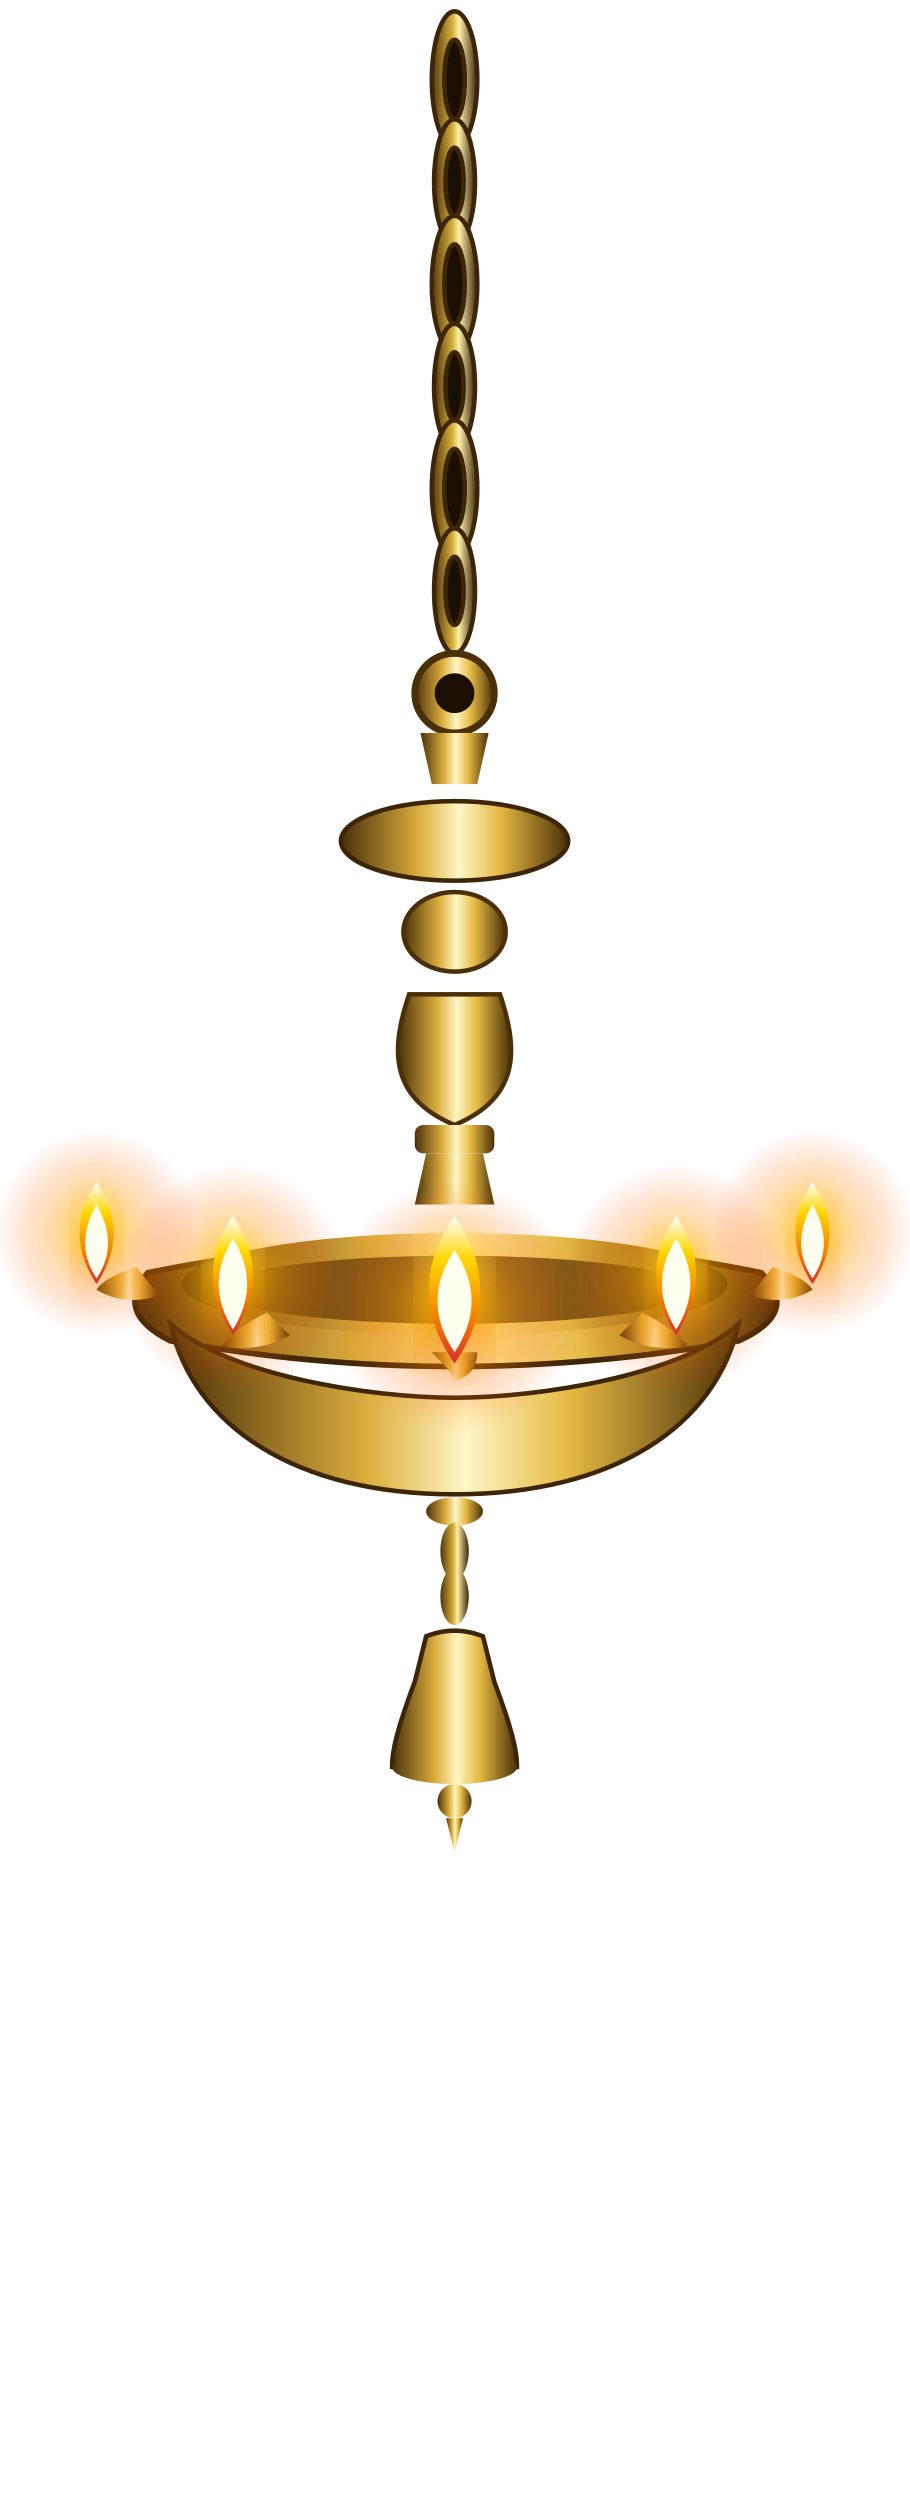
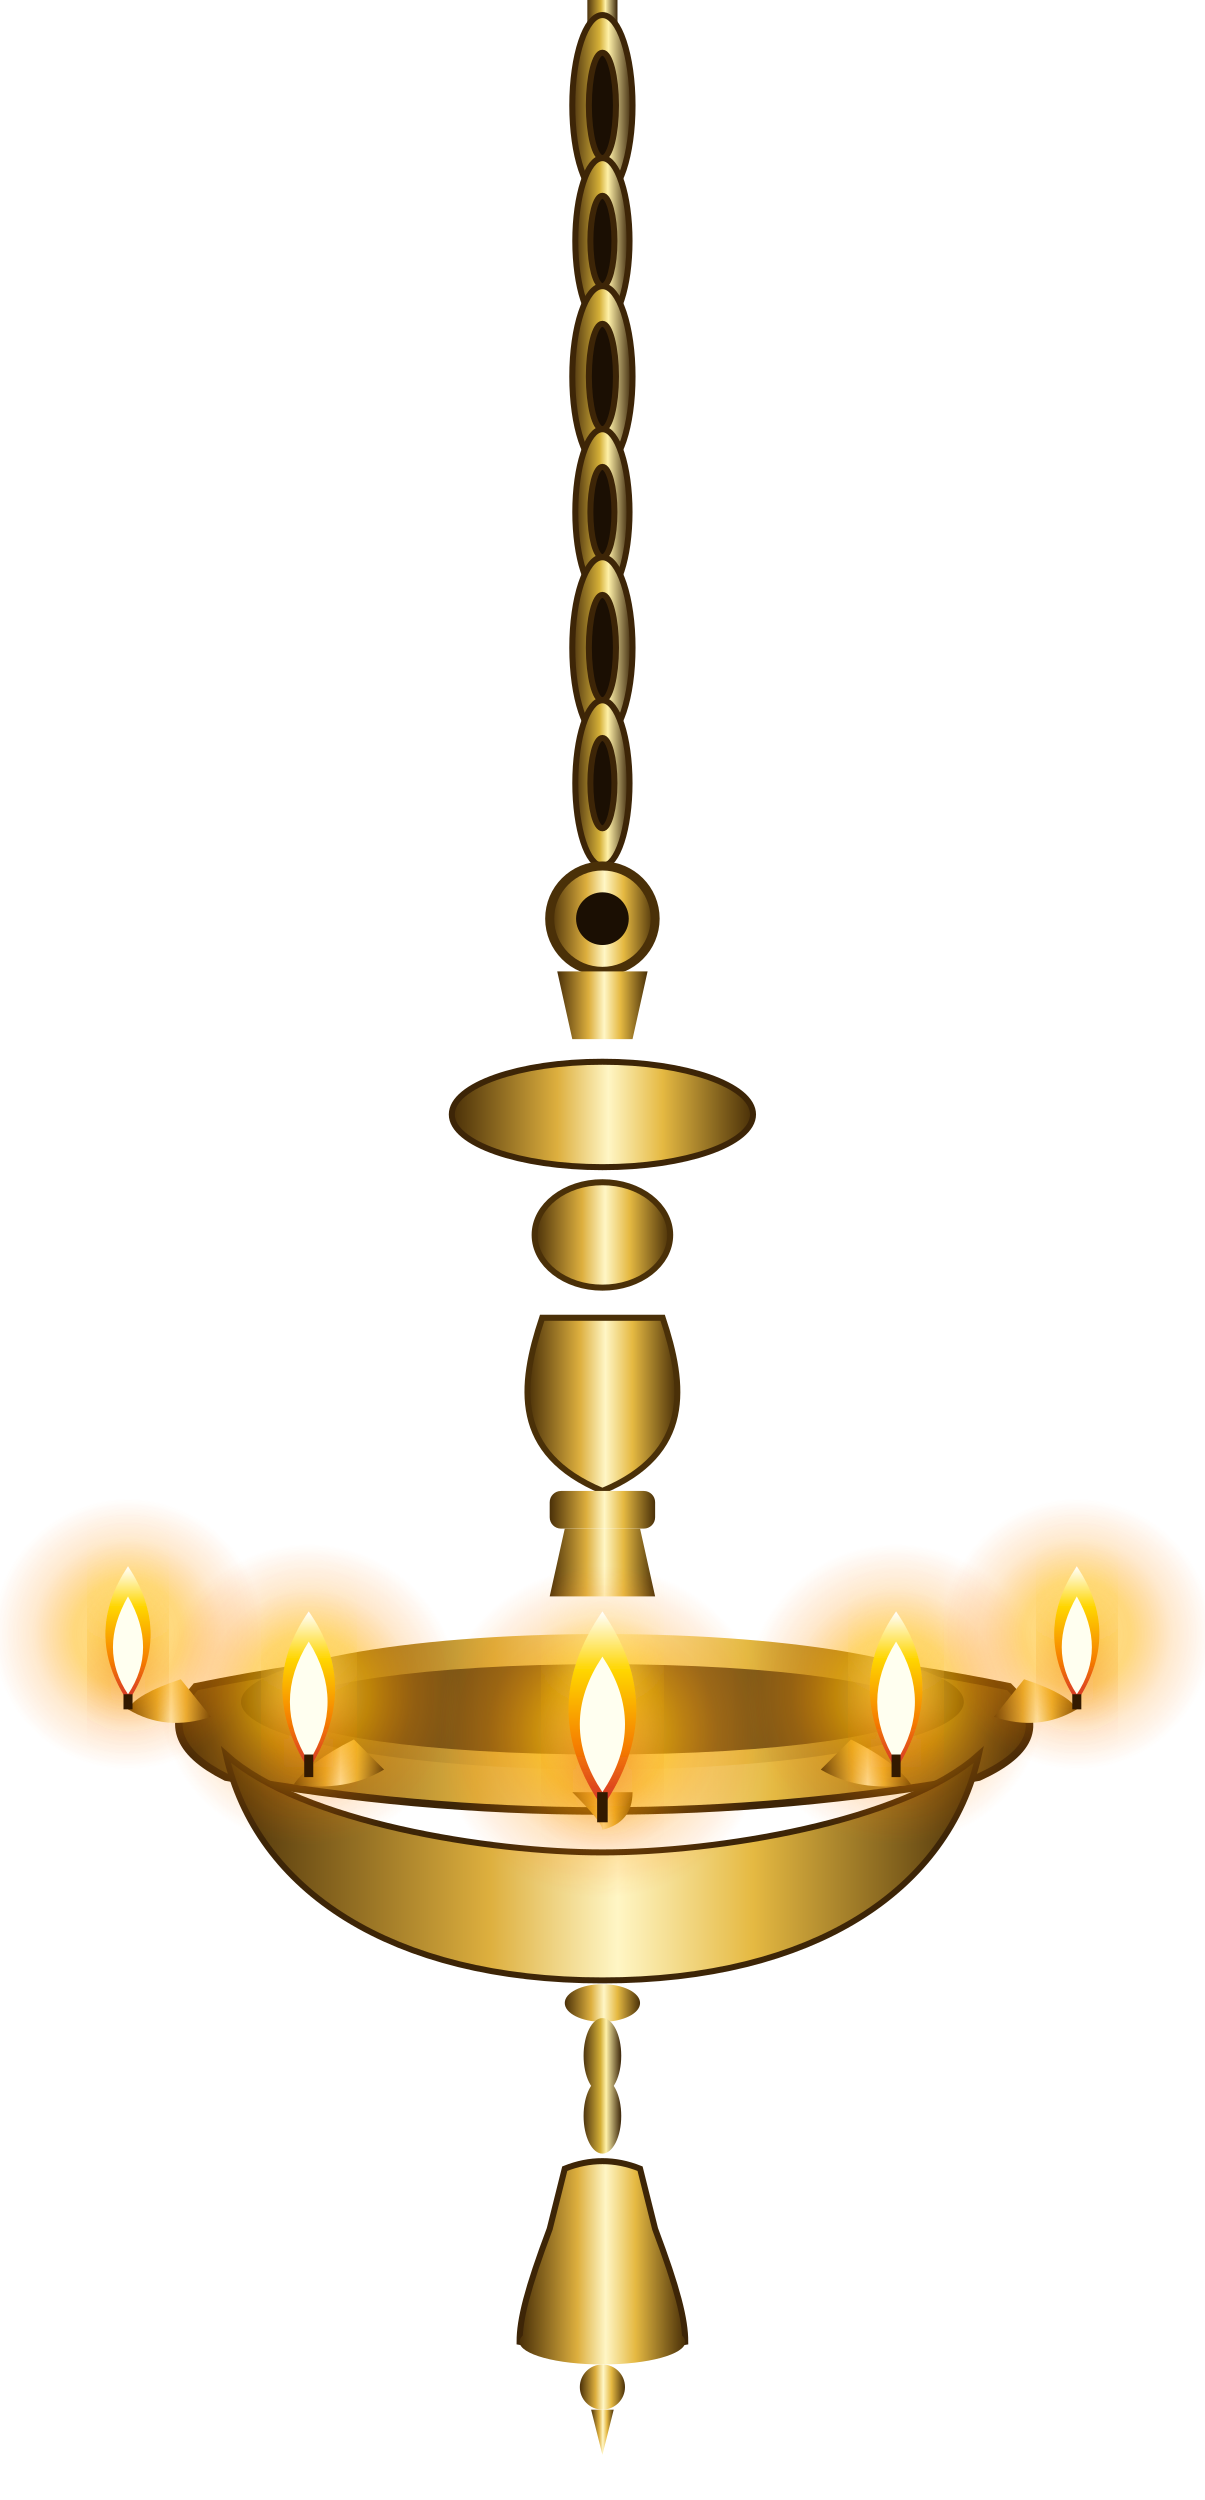
- <svg xmlns="http://www.w3.org/2000/svg" viewBox="0 0 160 440" width="160" height="440" fill="none">
+ <svg xmlns="http://www.w3.org/2000/svg" viewBox="0 0 160 332" width="160" height="332" fill="none">
  <defs>
    <linearGradient id="brassChainM" x1="0%" y1="0%" x2="100%" y2="0%">
      <stop offset="0%" stop-color="#4E3510" />
      <stop offset="45%" stop-color="#D4AF37" />
      <stop offset="60%" stop-color="#FFF1A8" />
      <stop offset="100%" stop-color="#3A2408" />
    </linearGradient>
    <linearGradient id="brassGoldM" x1="0%" y1="0%" x2="100%" y2="0%">
      <stop offset="0%" stop-color="#4A3008" />
      <stop offset="35%" stop-color="#DDAF3E" />
      <stop offset="52%" stop-color="#FFF6C5" />
      <stop offset="70%" stop-color="#E5B942" />
      <stop offset="100%" stop-color="#4A3008" />
    </linearGradient>
    <radialGradient id="flameGlowM" cx="50%" cy="50%" r="50%">
-       <stop offset="0%" stop-color="#FFD700" stop-opacity="0.85" />
-       <stop offset="50%" stop-color="#FF8C00" stop-opacity="0.35" />
-       <stop offset="100%" stop-color="#FF4500" stop-opacity="0" />
+       <stop offset="0%" stop-color="#FFE082" stop-opacity="0.9" />
+       <stop offset="40%" stop-color="#FFB300" stop-opacity="0.6" />
+       <stop offset="70%" stop-color="#FF8F00" stop-opacity="0.22" />
+       <stop offset="100%" stop-color="#FF6F00" stop-opacity="0" />
    </radialGradient>
    <linearGradient id="flameGradM" x1="50%" y1="100%" x2="50%" y2="0%">
      <stop offset="0%" stop-color="#D32F2F" />
      <stop offset="30%" stop-color="#F57C00" />
      <stop offset="70%" stop-color="#FFD600" />
      <stop offset="100%" stop-color="#FFFFFF" />
    </linearGradient>
-     <filter id="lampGlowM" x="-30%" y="-30%" width="160%" height="160%">
-       <feGaussianBlur stdDeviation="4.5" result="blur" />
+     <filter id="lampGlowM" x="-40%" y="-40%" width="180%" height="180%">
+       <feGaussianBlur stdDeviation="3.5" result="blur" />
      <feComposite in="SourceGraphic" in2="blur" operator="over" />
    </filter>
+     <style>
+       .lamp-flame-m {
+         will-change: transform, opacity, filter;
+       }
+       .flame-m1 {
+         transform-origin: 17px 226px;
+         animation: naturalMedFlickerA 2.2s ease-in-out infinite 0.15s;
+       }
+       .flame-m2 {
+         transform-origin: 41px 235px;
+         animation: naturalMedFlickerB 2.6s ease-in-out infinite 0.4s;
+       }
+       .flame-mcenter {
+         transform-origin: 80px 240px;
+         animation: naturalMedFlickerC 3.0s ease-in-out infinite 0.05s;
+       }
+       .flame-m4 {
+         transform-origin: 119px 235px;
+         animation: naturalMedFlickerD 2.4s ease-in-out infinite 0.3s;
+       }
+       .flame-m5 {
+         transform-origin: 143px 226px;
+         animation: naturalMedFlickerE 2.8s ease-in-out infinite 0.2s;
+       }
+ 
+       .aura-m1 {
+         transform-origin: 17px 217px;
+         animation: auraMedPulseA 2.2s ease-in-out infinite 0.15s;
+       }
+       .aura-m2 {
+         transform-origin: 41px 225px;
+         animation: auraMedPulseB 2.6s ease-in-out infinite 0.4s;
+       }
+       .aura-mcenter {
+         transform-origin: 80px 230px;
+         animation: auraMedPulseC 3.0s ease-in-out infinite 0.05s;
+       }
+       .aura-m4 {
+         transform-origin: 119px 225px;
+         animation: auraMedPulseD 2.4s ease-in-out infinite 0.3s;
+       }
+       .aura-m5 {
+         transform-origin: 143px 217px;
+         animation: auraMedPulseE 2.8s ease-in-out infinite 0.2s;
+       }
+ 
+       @keyframes naturalMedFlickerA {
+         0%, 100% {
+           transform: scale(1) translateY(0);
+           opacity: 0.93;
+           filter: drop-shadow(0 0 5px rgba(255, 190, 40, 0.7));
+         }
+         20% {
+           transform: scale(1.02, 0.97) translateY(0.2px);
+           opacity: 0.88;
+           filter: drop-shadow(0 0 4px rgba(255, 165, 25, 0.6));
+         }
+         48% {
+           transform: scale(0.97, 1.03) translateY(-0.5px);
+           opacity: 1;
+           filter: drop-shadow(0 0 7.5px rgba(255, 215, 55, 0.85));
+         }
+         72% {
+           transform: scale(1.01, 0.98) translateY(0.1px);
+           opacity: 0.92;
+           filter: drop-shadow(0 0 5px rgba(255, 180, 35, 0.68));
+         }
+         88% {
+           transform: scale(0.98, 1.02) translateY(-0.3px);
+           opacity: 0.97;
+           filter: drop-shadow(0 0 7px rgba(255, 205, 50, 0.8));
+         }
+       }
+ 
+       @keyframes naturalMedFlickerB {
+         0%, 100% {
+           transform: scale(1) translateY(0);
+           opacity: 0.94;
+           filter: drop-shadow(0 0 5.5px rgba(255, 195, 45, 0.72));
+         }
+         26% {
+           transform: scale(0.98, 1.03) translateY(-0.5px);
+           opacity: 1;
+           filter: drop-shadow(0 0 8px rgba(255, 215, 60, 0.88));
+         }
+         54% {
+           transform: scale(1.02, 0.96) translateY(0.3px);
+           opacity: 0.87;
+           filter: drop-shadow(0 0 4px rgba(255, 160, 20, 0.58));
+         }
+         78% {
+           transform: scale(0.99, 1.02) translateY(-0.3px);
+           opacity: 0.96;
+           filter: drop-shadow(0 0 7px rgba(255, 200, 45, 0.8));
+         }
+       }
+ 
+       @keyframes naturalMedFlickerC {
+         0%, 100% {
+           transform: scale(1) translateY(0);
+           opacity: 0.95;
+           filter: drop-shadow(0 0 6.5px rgba(255, 200, 50, 0.75));
+         }
+         22% {
+           transform: scale(0.97, 1.03) translateY(-0.5px);
+           opacity: 1;
+           filter: drop-shadow(0 0 8.5px rgba(255, 220, 65, 0.9));
+         }
+         44% {
+           transform: scale(1.01, 0.97) translateY(0.3px);
+           opacity: 0.89;
+           filter: drop-shadow(0 0 4.5px rgba(255, 168, 25, 0.62));
+         }
+         68% {
+           transform: scale(0.98, 1.02) translateY(-0.3px);
+           opacity: 0.98;
+           filter: drop-shadow(0 0 7.5px rgba(255, 210, 55, 0.82));
+         }
+         86% {
+           transform: scale(1.01, 0.98) translateY(0.2px);
+           opacity: 0.92;
+           filter: drop-shadow(0 0 5.5px rgba(255, 180, 30, 0.68));
+         }
+       }
+ 
+       @keyframes naturalMedFlickerD {
+         0%, 100% {
+           transform: scale(1) translateY(0);
+           opacity: 0.92;
+           filter: drop-shadow(0 0 5px rgba(255, 188, 38, 0.7));
+         }
+         30% {
+           transform: scale(1.02, 0.97) translateY(0.2px);
+           opacity: 0.88;
+           filter: drop-shadow(0 0 4.2px rgba(255, 162, 22, 0.6));
+         }
+         56% {
+           transform: scale(0.97, 1.03) translateY(-0.5px);
+           opacity: 1;
+           filter: drop-shadow(0 0 7.8px rgba(255, 212, 55, 0.85));
+         }
+         82% {
+           transform: scale(1.01, 0.99) translateY(0.1px);
+           opacity: 0.94;
+           filter: drop-shadow(0 0 5.8px rgba(255, 190, 40, 0.72));
+         }
+       }
+ 
+       @keyframes naturalMedFlickerE {
+         0%, 100% {
+           transform: scale(1) translateY(0);
+           opacity: 0.93;
+           filter: drop-shadow(0 0 5px rgba(255, 185, 36, 0.7));
+         }
+         24% {
+           transform: scale(0.98, 1.02) translateY(-0.4px);
+           opacity: 1;
+           filter: drop-shadow(0 0 7.5px rgba(255, 210, 52, 0.85));
+         }
+         52% {
+           transform: scale(1.02, 0.97) translateY(0.3px);
+           opacity: 0.87;
+           filter: drop-shadow(0 0 4px rgba(255, 160, 20, 0.58));
+         }
+         76% {
+           transform: scale(0.99, 1.02) translateY(-0.3px);
+           opacity: 0.97;
+           filter: drop-shadow(0 0 6.8px rgba(255, 195, 45, 0.78));
+         }
+       }
+ 
+       @keyframes auraMedPulseA {
+         0%, 100% { opacity: 0.83; transform: scale(1); }
+         48% { opacity: 0.97; transform: scale(1.05); }
+         72% { opacity: 0.75; transform: scale(0.96); }
+       }
+       @keyframes auraMedPulseB {
+         0%, 100% { opacity: 0.85; transform: scale(1); }
+         26% { opacity: 0.98; transform: scale(1.06); }
+         54% { opacity: 0.76; transform: scale(0.95); }
+       }
+       @keyframes auraMedPulseC {
+         0%, 100% { opacity: 0.88; transform: scale(1); }
+         22% { opacity: 0.98; transform: scale(1.06); }
+         44% { opacity: 0.77; transform: scale(0.96); }
+         68% { opacity: 0.95; transform: scale(1.04); }
+       }
+       @keyframes auraMedPulseD {
+         0%, 100% { opacity: 0.84; transform: scale(1); }
+         56% { opacity: 0.96; transform: scale(1.05); }
+         82% { opacity: 0.78; transform: scale(0.96); }
+       }
+       @keyframes auraMedPulseE {
+         0%, 100% { opacity: 0.83; transform: scale(1); }
+         24% { opacity: 0.97; transform: scale(1.05); }
+         52% { opacity: 0.75; transform: scale(0.95); }
+       }
+ 
+       @media (prefers-reduced-motion: reduce) {
+         .lamp-flame-m, .flame-glow-m {
+           animation: none !important;
+           opacity: 0.94 !important;
+           transform: none !important;
+           filter: drop-shadow(0 0 5px rgba(255, 190, 40, 0.7)) !important;
+         }
+       }
+     </style>
  </defs>
  <g id="chainM" stroke="#3D2507" stroke-width="0.8">
+     <rect x="78" y="0" width="4" height="4" fill="url(#brassChainM)" stroke="none" />
    <ellipse cx="80" cy="14" rx="4" ry="12" fill="url(#brassChainM)" />
    <ellipse cx="80" cy="14" rx="1.8" ry="7" fill="#1B0F03" />
    <ellipse cx="80" cy="32" rx="3.6" ry="11" fill="url(#brassChainM)" />
    <ellipse cx="80" cy="32" rx="1.6" ry="6" fill="#1B0F03" />
    <ellipse cx="80" cy="50" rx="4" ry="12" fill="url(#brassChainM)" />
    <ellipse cx="80" cy="50" rx="1.8" ry="7" fill="#1B0F03" />
    <ellipse cx="80" cy="68" rx="3.6" ry="11" fill="url(#brassChainM)" />
    <ellipse cx="80" cy="68" rx="1.6" ry="6" fill="#1B0F03" />
    <ellipse cx="80" cy="86" rx="4" ry="12" fill="url(#brassChainM)" />
    <ellipse cx="80" cy="86" rx="1.8" ry="7" fill="#1B0F03" />
    <ellipse cx="80" cy="104" rx="3.6" ry="11" fill="url(#brassChainM)" />
    <ellipse cx="80" cy="104" rx="1.6" ry="6" fill="#1B0F03" />
  </g>
  <circle cx="80" cy="122" r="7" fill="url(#brassGoldM)" stroke="#4A3008" stroke-width="1.2" />
  <circle cx="80" cy="122" r="3.5" fill="#1B0F03" />
  <path d="M74 129 L86 129 L84 138 L76 138 Z" fill="url(#brassGoldM)" />
  <ellipse cx="80" cy="148" rx="20" ry="7" fill="url(#brassGoldM)" stroke="#3D2507" stroke-width="0.8" />
  <ellipse cx="80" cy="164" rx="9" ry="7" fill="url(#brassGoldM)" stroke="#4A3008" stroke-width="0.8" />
  <path d="M72 175 C69 184, 68 193, 80 198 C92 193, 91 184, 88 175 Z" fill="url(#brassGoldM)" stroke="#4A3008" stroke-width="0.8" />
  <rect x="73" y="198" width="14" height="5" rx="1.5" fill="url(#brassGoldM)" />
  <path d="M75 203 L85 203 L87 212 L73 212 Z" fill="url(#brassGoldM)" />
  <path d="M26 224 Q80 213 134 224 Q141 231 130 236 Q80 245 30 236 Q20 231 26 224 Z" fill="url(#brassGoldM)" stroke="#3D2507" stroke-width="1" />
  <ellipse cx="80" cy="226" rx="48" ry="9" fill="url(#brassGoldM)" />
  <ellipse cx="80" cy="227" rx="42" ry="6" fill="#6E4A10" opacity="0.85" />
  <path d="M30 233 C34 251, 52 263, 80 263 C108 263, 126 251, 130 233 C120 242, 95 246, 80 246 C65 246, 40 242, 30 233 Z" fill="url(#brassGoldM)" stroke="#3D2507" stroke-width="0.8" />
  <path d="M24 223 Q18 225 17 227 Q22 230 28 228 Z" fill="url(#brassGoldM)" />
  <path d="M47 231 Q41 234 39 237 Q46 238 51 235 Z" fill="url(#brassGoldM)" />
  <path d="M76 238 Q80 242 80 243 Q84 242 84 238 Z" fill="url(#brassGoldM)" />
  <path d="M109 235 Q114 238 121 237 Q119 234 113 231 Z" fill="url(#brassGoldM)" />
  <path d="M132 228 Q138 230 143 227 Q142 225 136 223 Z" fill="url(#brassGoldM)" />
-   <circle cx="17" cy="217" r="18" fill="url(#flameGlowM)" opacity="0.85" />
-   <circle cx="41" cy="225" r="20" fill="url(#flameGlowM)" opacity="0.9" />
-   <circle cx="80" cy="230" r="22" fill="url(#flameGlowM)" opacity="0.95" />
-   <circle cx="119" cy="225" r="20" fill="url(#flameGlowM)" opacity="0.9" />
-   <circle cx="143" cy="217" r="18" fill="url(#flameGlowM)" opacity="0.85" />
-   <path d="M17 226 Q11 217 17 208 Q23 217 17 226 Z" fill="url(#flameGradM)" filter="url(#lampGlowM)" />
-   <path d="M17 225 Q13 219 17 212 Q21 219 17 225 Z" fill="#FFFFF0" />
-   <path d="M41 235 Q34 224 41 214 Q48 224 41 235 Z" fill="url(#flameGradM)" filter="url(#lampGlowM)" />
-   <path d="M41 234 Q36 226 41 218 Q46 226 41 234 Z" fill="#FFFFF0" />
-   <path d="M80 240 Q71 227 80 214 Q89 227 80 240 Z" fill="url(#flameGradM)" filter="url(#lampGlowM)" />
-   <path d="M80 238 Q74 229 80 220 Q86 229 80 238 Z" fill="#FFFFF0" />
-   <path d="M119 235 Q112 224 119 214 Q126 224 119 235 Z" fill="url(#flameGradM)" filter="url(#lampGlowM)" />
-   <path d="M119 234 Q114 226 119 218 Q124 226 119 234 Z" fill="#FFFFF0" />
-   <path d="M143 226 Q137 217 143 208 Q149 217 143 226 Z" fill="url(#flameGradM)" filter="url(#lampGlowM)" />
-   <path d="M143 225 Q139 219 143 212 Q147 219 143 225 Z" fill="#FFFFF0" />
+   <circle class="flame-glow-m aura-m1" cx="17" cy="217" r="18" fill="url(#flameGlowM)" opacity="0.85" />
+   <circle class="flame-glow-m aura-m2" cx="41" cy="225" r="20" fill="url(#flameGlowM)" opacity="0.9" />
+   <circle class="flame-glow-m aura-mcenter" cx="80" cy="230" r="22" fill="url(#flameGlowM)" opacity="0.95" />
+   <circle class="flame-glow-m aura-m4" cx="119" cy="225" r="20" fill="url(#flameGlowM)" opacity="0.9" />
+   <circle class="flame-glow-m aura-m5" cx="143" cy="217" r="18" fill="url(#flameGlowM)" opacity="0.85" />
+   <g class="lamp-flame-m flame-m1">
+     <path d="M17 226 Q11 217 17 208 Q23 217 17 226 Z" fill="url(#flameGradM)" filter="url(#lampGlowM)" />
+     <path d="M17 225 Q13 219 17 212 Q21 219 17 225 Z" fill="#FFFFF0" />
+     <line x1="17" y1="227" x2="17" y2="225" stroke="#331A00" stroke-width="1.2" />
+   </g>
+   <g class="lamp-flame-m flame-m2">
+     <path d="M41 235 Q34 224 41 214 Q48 224 41 235 Z" fill="url(#flameGradM)" filter="url(#lampGlowM)" />
+     <path d="M41 234 Q36 226 41 218 Q46 226 41 234 Z" fill="#FFFFF0" />
+     <line x1="41" y1="236" x2="41" y2="233" stroke="#331A00" stroke-width="1.2" />
+   </g>
+   <g class="lamp-flame-m flame-mcenter">
+     <path d="M80 240 Q71 227 80 214 Q89 227 80 240 Z" fill="url(#flameGradM)" filter="url(#lampGlowM)" />
+     <path d="M80 238 Q74 229 80 220 Q86 229 80 238 Z" fill="#FFFFF0" />
+     <line x1="80" y1="242" x2="80" y2="238" stroke="#331A00" stroke-width="1.4" />
+   </g>
+   <g class="lamp-flame-m flame-m4">
+     <path d="M119 235 Q112 224 119 214 Q126 224 119 235 Z" fill="url(#flameGradM)" filter="url(#lampGlowM)" />
+     <path d="M119 234 Q114 226 119 218 Q124 226 119 234 Z" fill="#FFFFF0" />
+     <line x1="119" y1="236" x2="119" y2="233" stroke="#331A00" stroke-width="1.2" />
+   </g>
+   <g class="lamp-flame-m flame-m5">
+     <path d="M143 226 Q137 217 143 208 Q149 217 143 226 Z" fill="url(#flameGradM)" filter="url(#lampGlowM)" />
+     <path d="M143 225 Q139 219 143 212 Q147 219 143 225 Z" fill="#FFFFF0" />
+     <line x1="143" y1="227" x2="143" y2="225" stroke="#331A00" stroke-width="1.2" />
+   </g>
  <ellipse cx="80" cy="266" rx="5" ry="2.5" fill="url(#brassGoldM)" />
  <ellipse cx="80" cy="273" rx="2.5" ry="5" fill="url(#brassChainM)" />
  <ellipse cx="80" cy="281" rx="2.5" ry="5" fill="url(#brassChainM)" />
  <path d="M75 288 Q80 286 85 288 L87 296 C90 304, 91 308, 91 311 Q80 313 69 311 C69 308, 70 304, 73 296 Z" fill="url(#brassGoldM)" stroke="#3D2507" stroke-width="0.8" />
  <ellipse cx="80" cy="311" rx="11" ry="3" fill="url(#brassGoldM)" />
  <circle cx="80" cy="317" r="3" fill="url(#brassGoldM)" />
  <path d="M78.5 320 L81.5 320 L80 326 Z" fill="url(#brassGoldM)" />
</svg>
